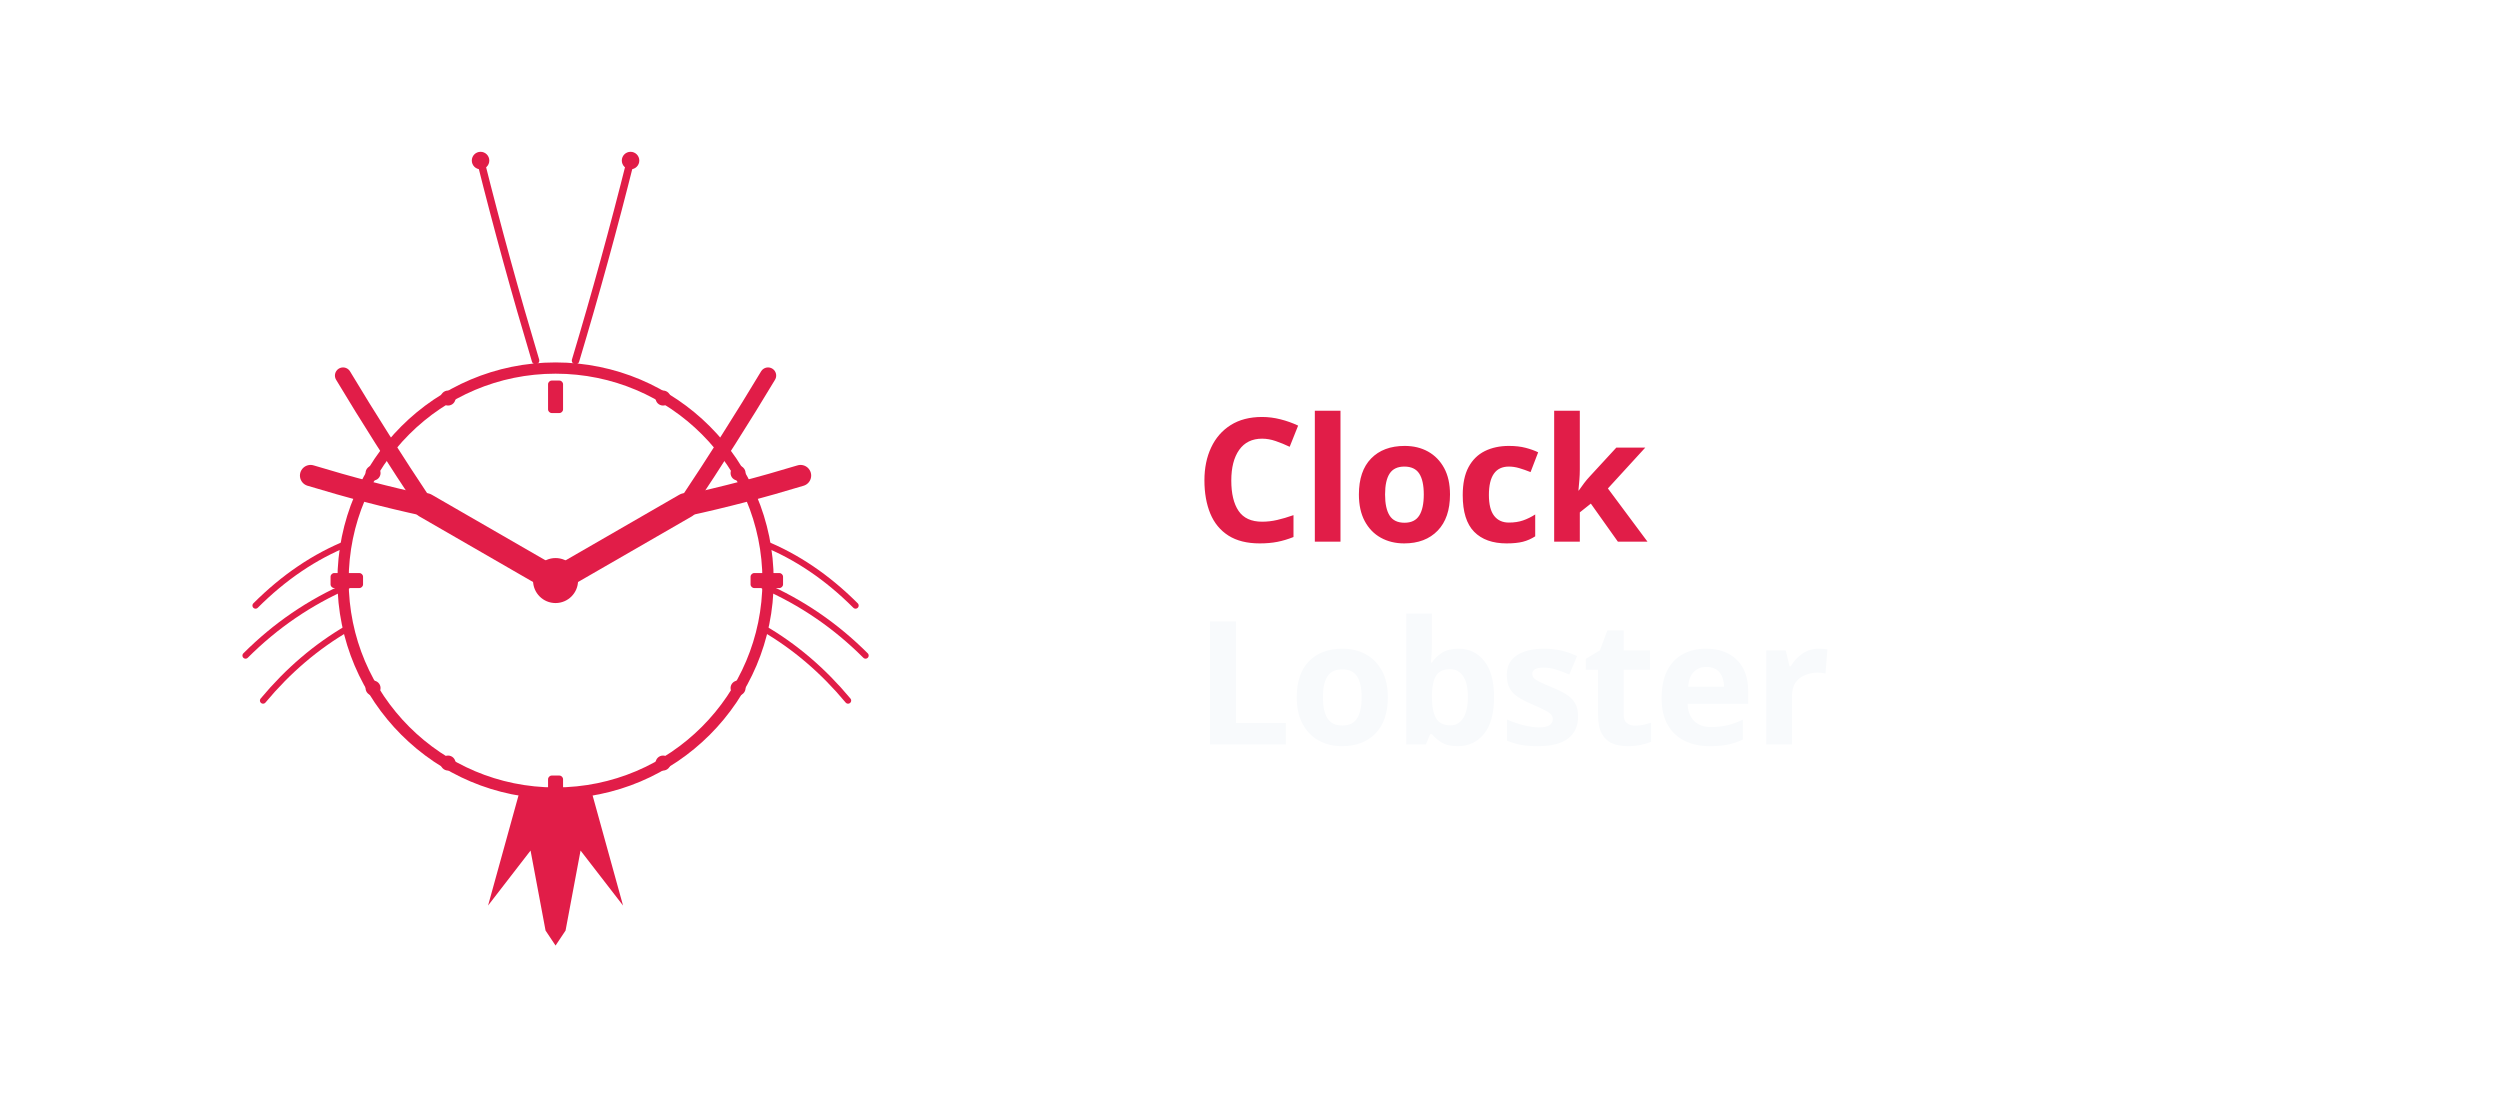
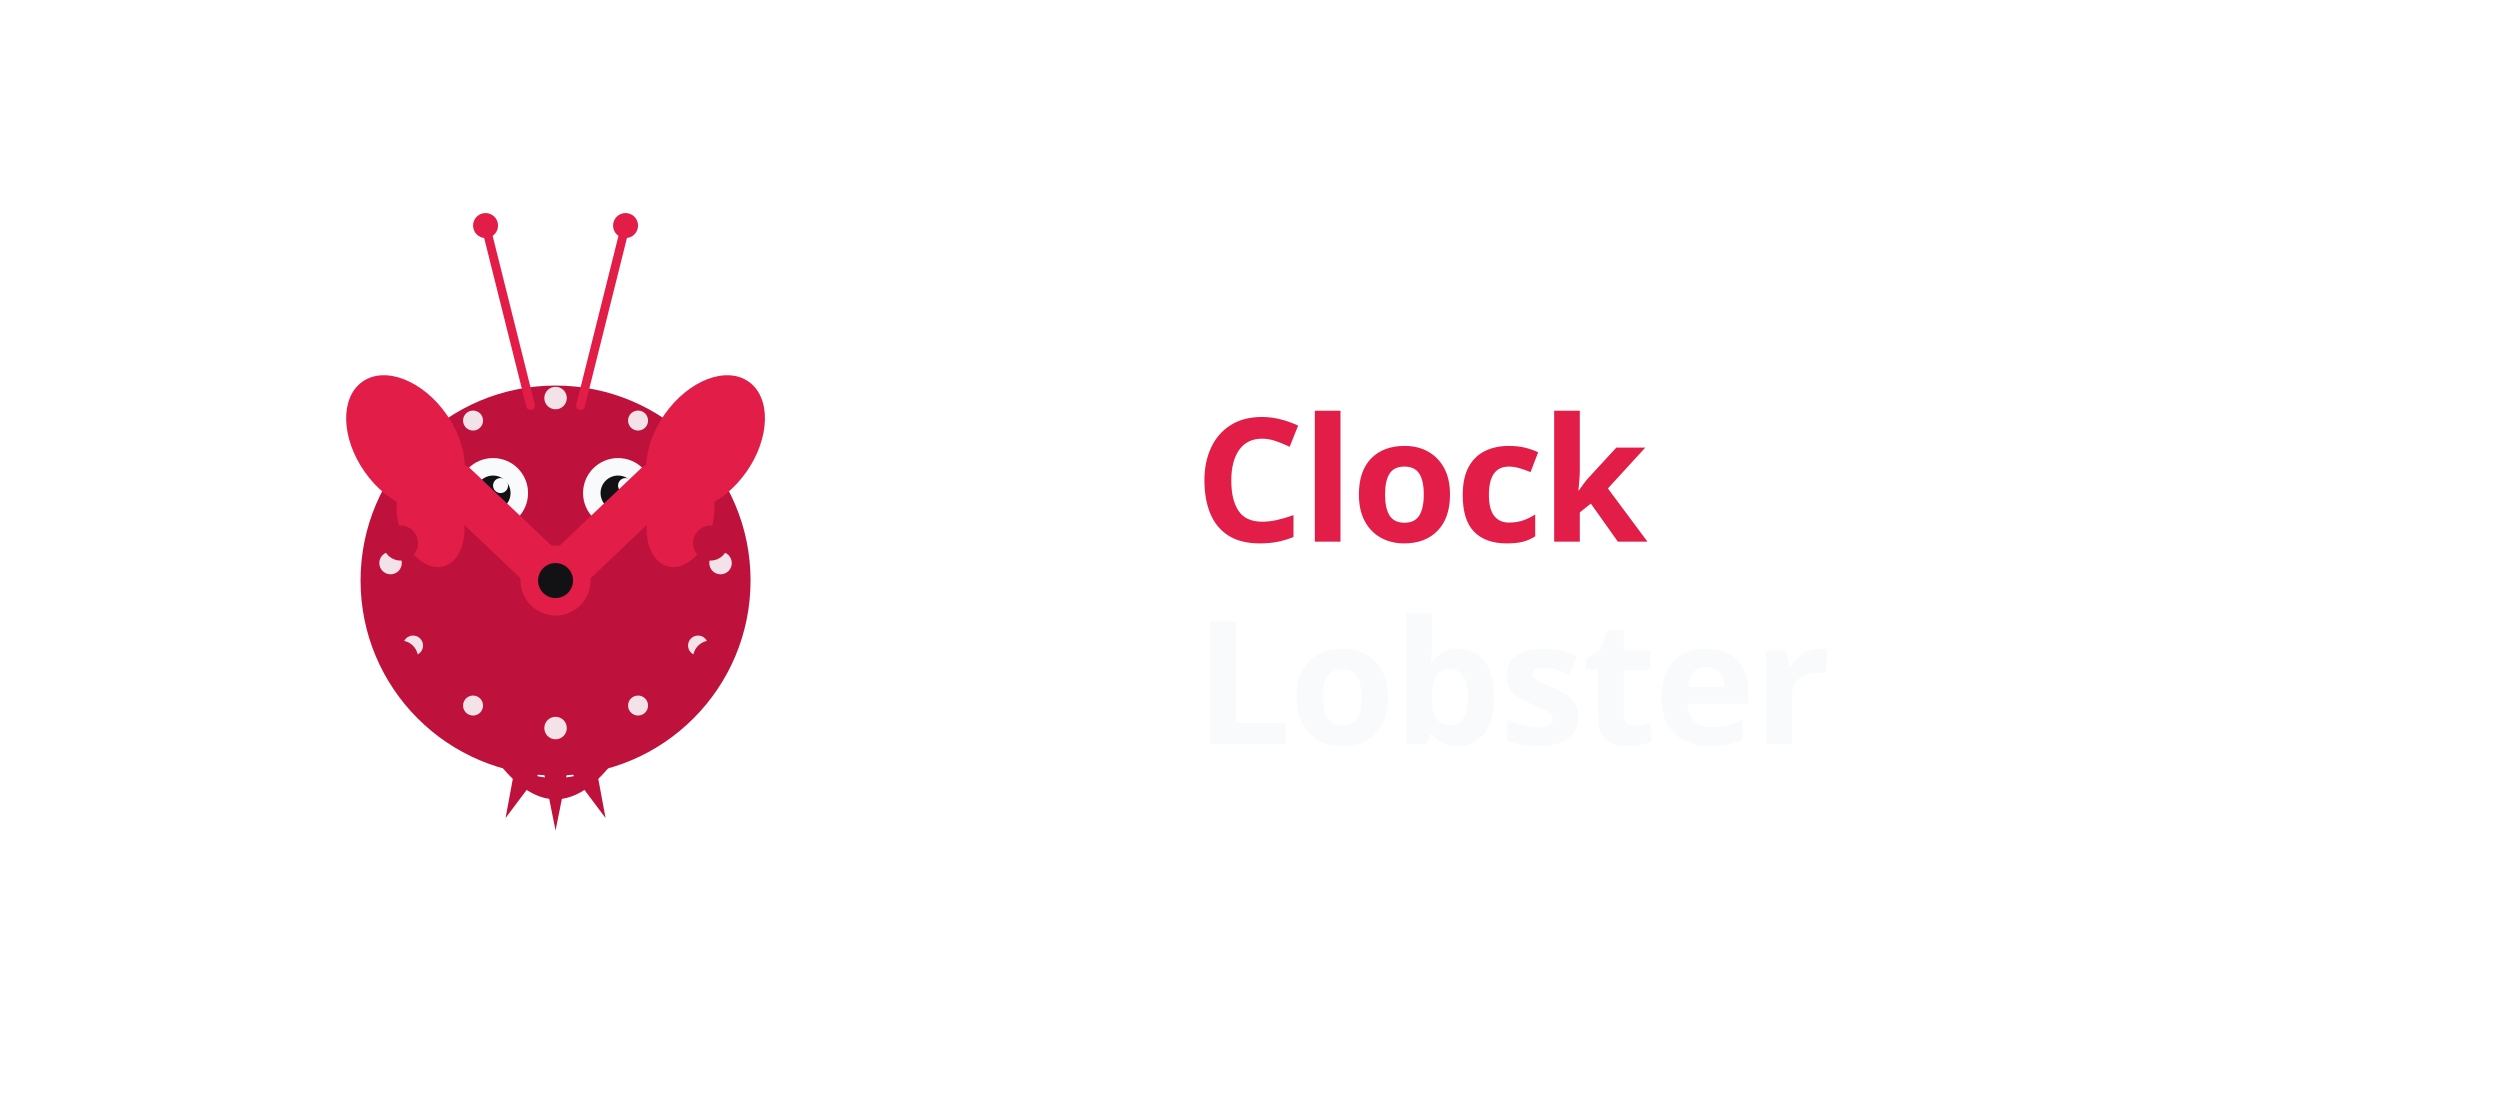
<svg xmlns="http://www.w3.org/2000/svg" viewBox="0 0 900 400">
  <g transform="translate(20, 20) scale(0.9)">
-     <path d="M192,122 Q180,82 170,42" stroke="#e11d48" stroke-width="3" stroke-linecap="round" fill="none" />
-     <path d="M208,122 Q220,82 230,42" stroke="#e11d48" stroke-width="3" stroke-linecap="round" fill="none" />
-     <circle cx="170" cy="42" r="3.5" fill="#e11d48" />
-     <circle cx="230" cy="42" r="3.5" fill="#e11d48" />
-     <circle cx="200" cy="210" r="85" fill="none" stroke="#e11d48" stroke-width="4.5" />
-     <g fill="#e11d48">
-       <rect x="197" y="130" width="6" height="13" rx="1.5" />
-       <rect x="278" y="207" width="13" height="6" rx="1.5" />
-       <rect x="197" y="288" width="6" height="13" rx="1.5" />
-       <rect x="110" y="207" width="13" height="6" rx="1.5" />
+     <circle cx="200" cy="210" r="78" fill="#be123c" />
+     <g fill="#f8fafc" opacity="0.9">
+       <circle cx="200" cy="137" r="4.5" />
+       <circle cx="233" cy="146" r="4" />
+       <circle cx="257" cy="170" r="4" />
+       <circle cx="266" cy="203" r="4.5" />
+       <circle cx="257" cy="236" r="4" />
+       <circle cx="233" cy="260" r="4" />
+       <circle cx="200" cy="269" r="4.5" />
+       <circle cx="167" cy="260" r="4" />
+       <circle cx="143" cy="236" r="4" />
+       <circle cx="134" cy="203" r="4.5" />
+       <circle cx="143" cy="170" r="4" />
+       <circle cx="167" cy="146" r="4" />
    </g>
-     <g fill="#e11d48">
-       <circle cx="243" cy="137" r="3" />
-       <circle cx="273" cy="167" r="3" />
-       <circle cx="273" cy="253" r="3" />
-       <circle cx="243" cy="283" r="3" />
-       <circle cx="157" cy="283" r="3" />
-       <circle cx="127" cy="253" r="3" />
-       <circle cx="127" cy="167" r="3" />
-       <circle cx="157" cy="137" r="3" />
-     </g>
-     <circle cx="200" cy="210" r="9" fill="#e11d48" />
-     <circle cx="200" cy="210" r="4" fill="#121214" />
-     <line x1="200" y1="210" x2="148" y2="180" stroke="#e11d48" stroke-width="10" stroke-linecap="round" />
-     <path d="M148,180 Q130,153 115,128" stroke="#e11d48" stroke-width="6.5" stroke-linecap="round" fill="none" />
-     <path d="M148,180 Q125,175 102,168" stroke="#e11d48" stroke-width="8.5" stroke-linecap="round" fill="none" />
-     <line x1="200" y1="210" x2="252" y2="180" stroke="#e11d48" stroke-width="10" stroke-linecap="round" />
-     <path d="M252,180 Q270,153 285,128" stroke="#e11d48" stroke-width="6.5" stroke-linecap="round" fill="none" />
-     <path d="M252,180 Q275,175 298,168" stroke="#e11d48" stroke-width="8.5" stroke-linecap="round" fill="none" />
-     <path d="M186,293 L173,340 L190,318 L196,350 L200,356 L204,350 L210,318 L227,340 L214,293" fill="#e11d48" />
-     <g stroke="#e11d48" stroke-width="2.5" stroke-linecap="round" fill="none">
-       <path d="M117,195 Q97,203 80,220" />
-       <path d="M117,212 Q94,222 76,240" />
-       <path d="M117,229 Q98,240 83,258" />
-       <path d="M283,195 Q303,203 320,220" />
-       <path d="M283,212 Q306,222 324,240" />
-       <path d="M283,229 Q302,240 317,258" />
+     <circle cx="175" cy="175" r="14" fill="#f8fafc" />
+     <circle cx="175" cy="175" r="7" fill="#121214" />
+     <circle cx="178" cy="172" r="3" fill="#f8fafc" />
+     <circle cx="225" cy="175" r="14" fill="#f8fafc" />
+     <circle cx="225" cy="175" r="7" fill="#121214" />
+     <circle cx="228" cy="172" r="3" fill="#f8fafc" />
+     <line x1="200" y1="210" x2="160" y2="172" stroke="#e11d48" stroke-width="18" stroke-linecap="round" />
+     <ellipse cx="140" cy="155" rx="20" ry="30" transform="rotate(-35 140 155)" fill="#e11d48" />
+     <ellipse cx="150" cy="185" rx="13" ry="20" transform="rotate(-15 150 185)" fill="#e11d48" />
+     <line x1="200" y1="210" x2="240" y2="172" stroke="#e11d48" stroke-width="18" stroke-linecap="round" />
+     <ellipse cx="260" cy="155" rx="20" ry="30" transform="rotate(35 260 155)" fill="#e11d48" />
+     <ellipse cx="250" cy="185" rx="13" ry="20" transform="rotate(15 250 185)" fill="#e11d48" />
+     <circle cx="200" cy="210" r="14" fill="#e11d48" />
+     <circle cx="200" cy="210" r="7" fill="#121214" />
+     <path d="M175,280 Q200,315 225,280 Q200,298 175,280" fill="#be123c" />
+     <path d="M185,278 L180,305 L195,285 L200,310 L205,285 L220,305 L215,278" fill="#be123c" />
+     <path d="M190,140 Q180,100 172,68" stroke="#e11d48" stroke-width="3.5" stroke-linecap="round" fill="none" />
+     <circle cx="172" cy="68" r="5" fill="#e11d48" />
+     <path d="M210,140 Q220,100 228,68" stroke="#e11d48" stroke-width="3.5" stroke-linecap="round" fill="none" />
+     <circle cx="228" cy="68" r="5" fill="#e11d48" />
+     <g fill="#be123c">
+       <circle cx="138" cy="195" r="7" />
+       <circle cx="132" cy="218" r="7" />
+       <circle cx="138" cy="241" r="7" />
+       <circle cx="262" cy="195" r="7" />
+       <circle cx="268" cy="218" r="7" />
+       <circle cx="262" cy="241" r="7" />
    </g>
  </g>
  <text x="430" y="195" font-family="'Outfit', 'Segoe UI', system-ui, sans-serif" font-size="62" font-weight="700" fill="#e11d48" letter-spacing="-1">Clock</text>
  <text x="430" y="268" font-family="'Outfit', 'Segoe UI', system-ui, sans-serif" font-size="62" font-weight="700" fill="#f8fafc" letter-spacing="-1">Lobster</text>
</svg>
